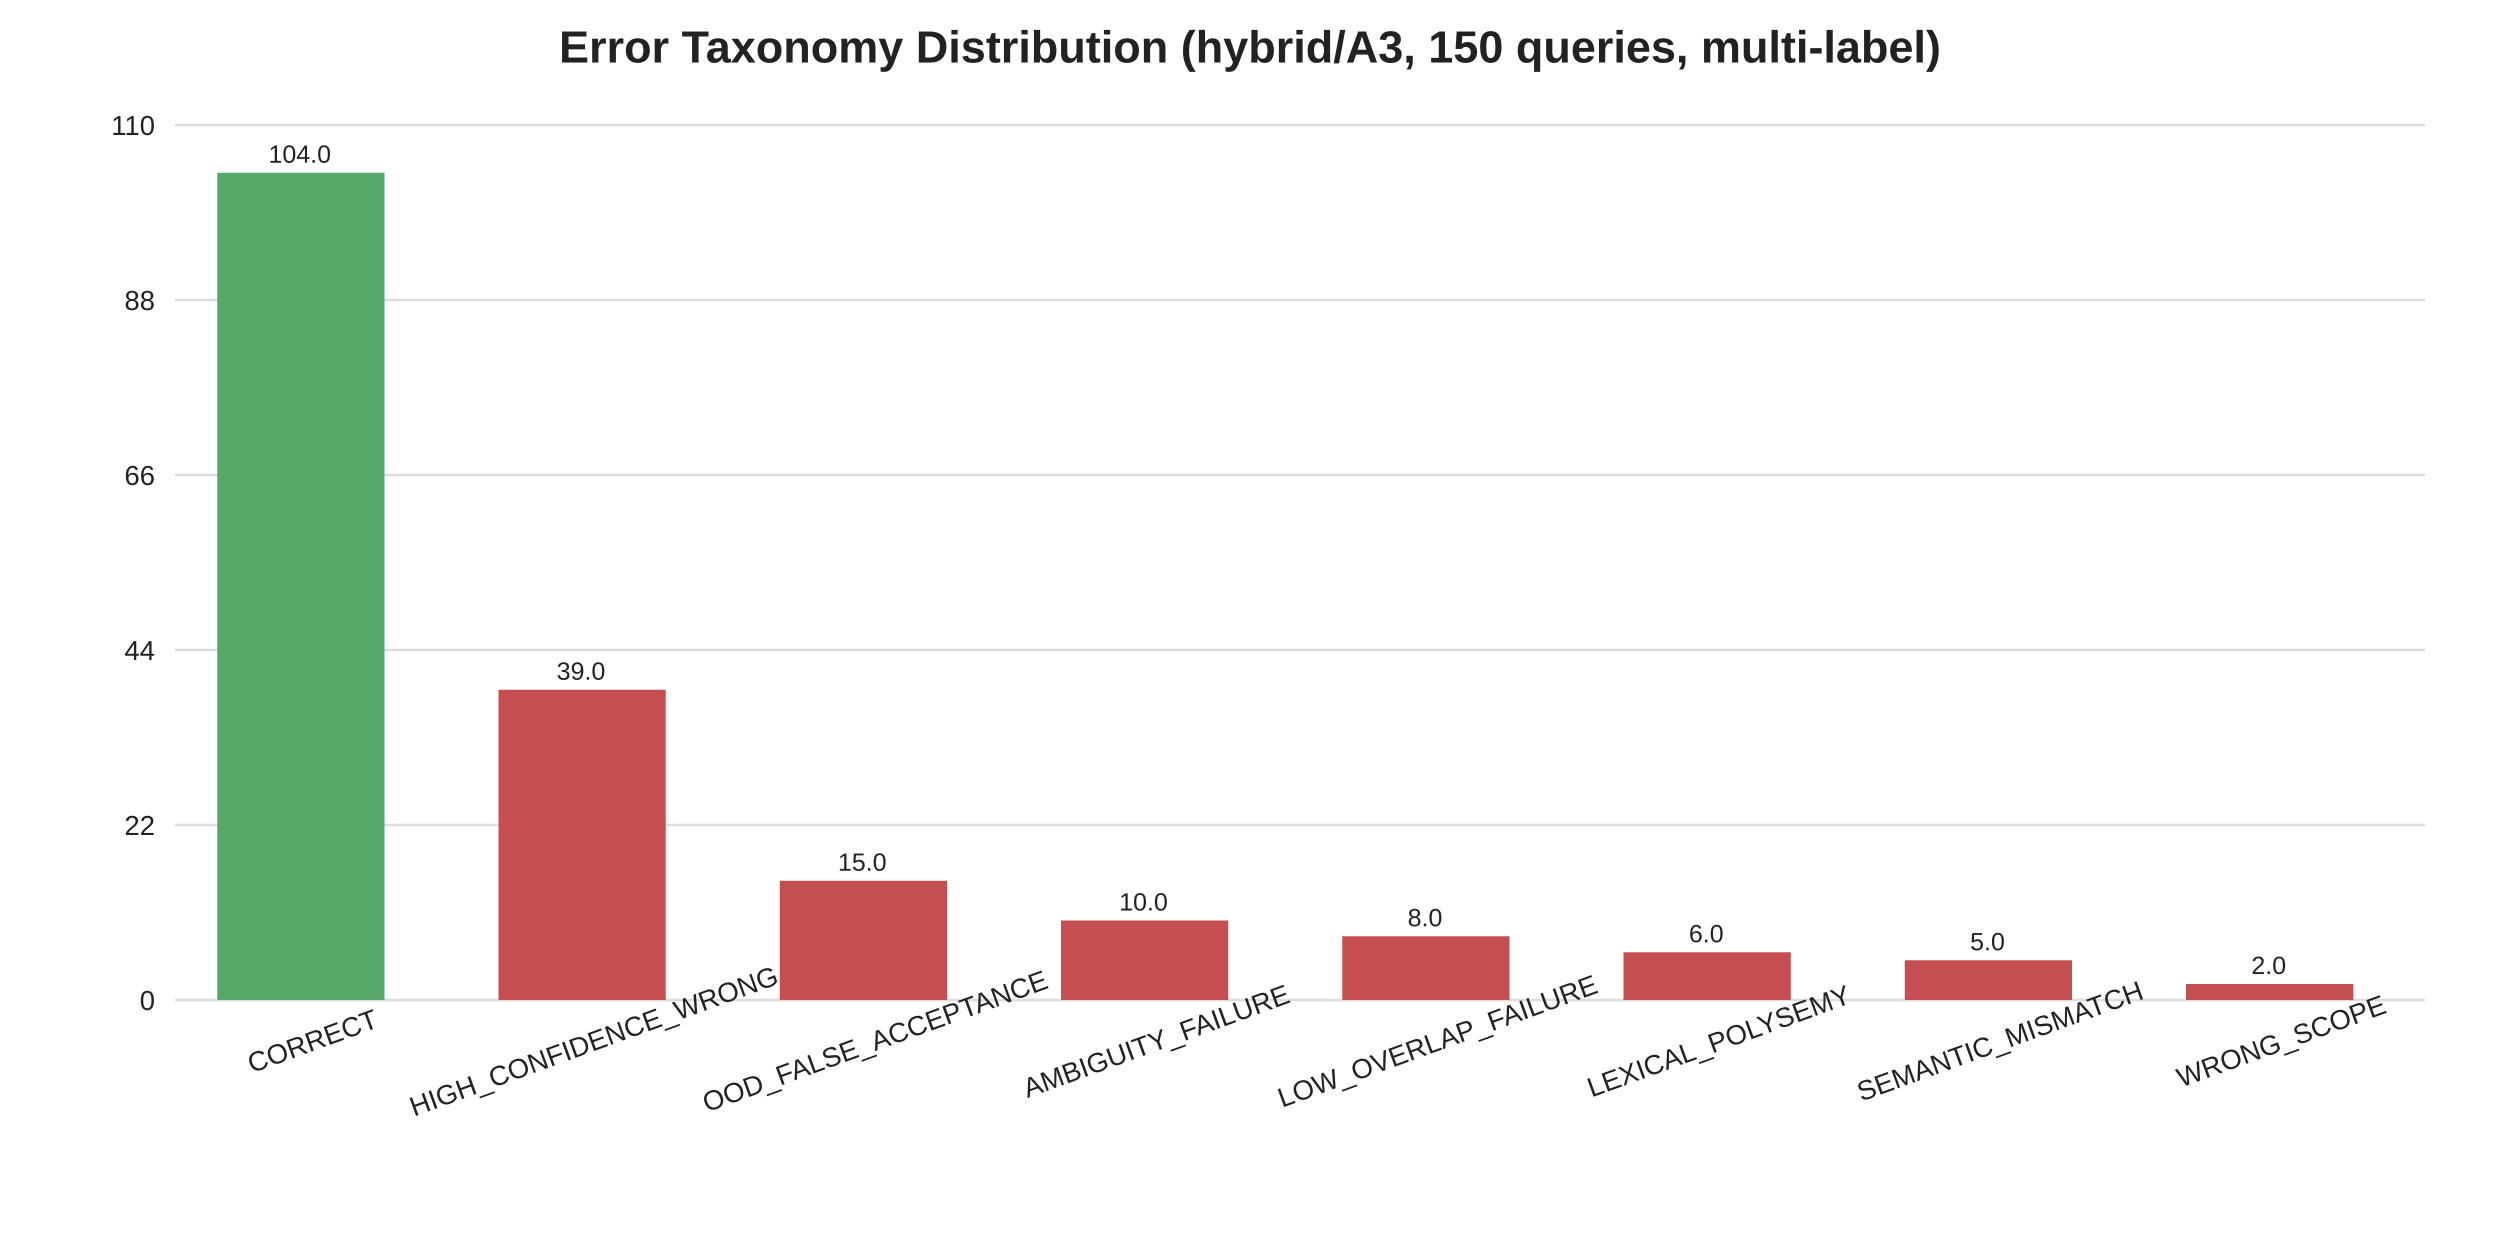
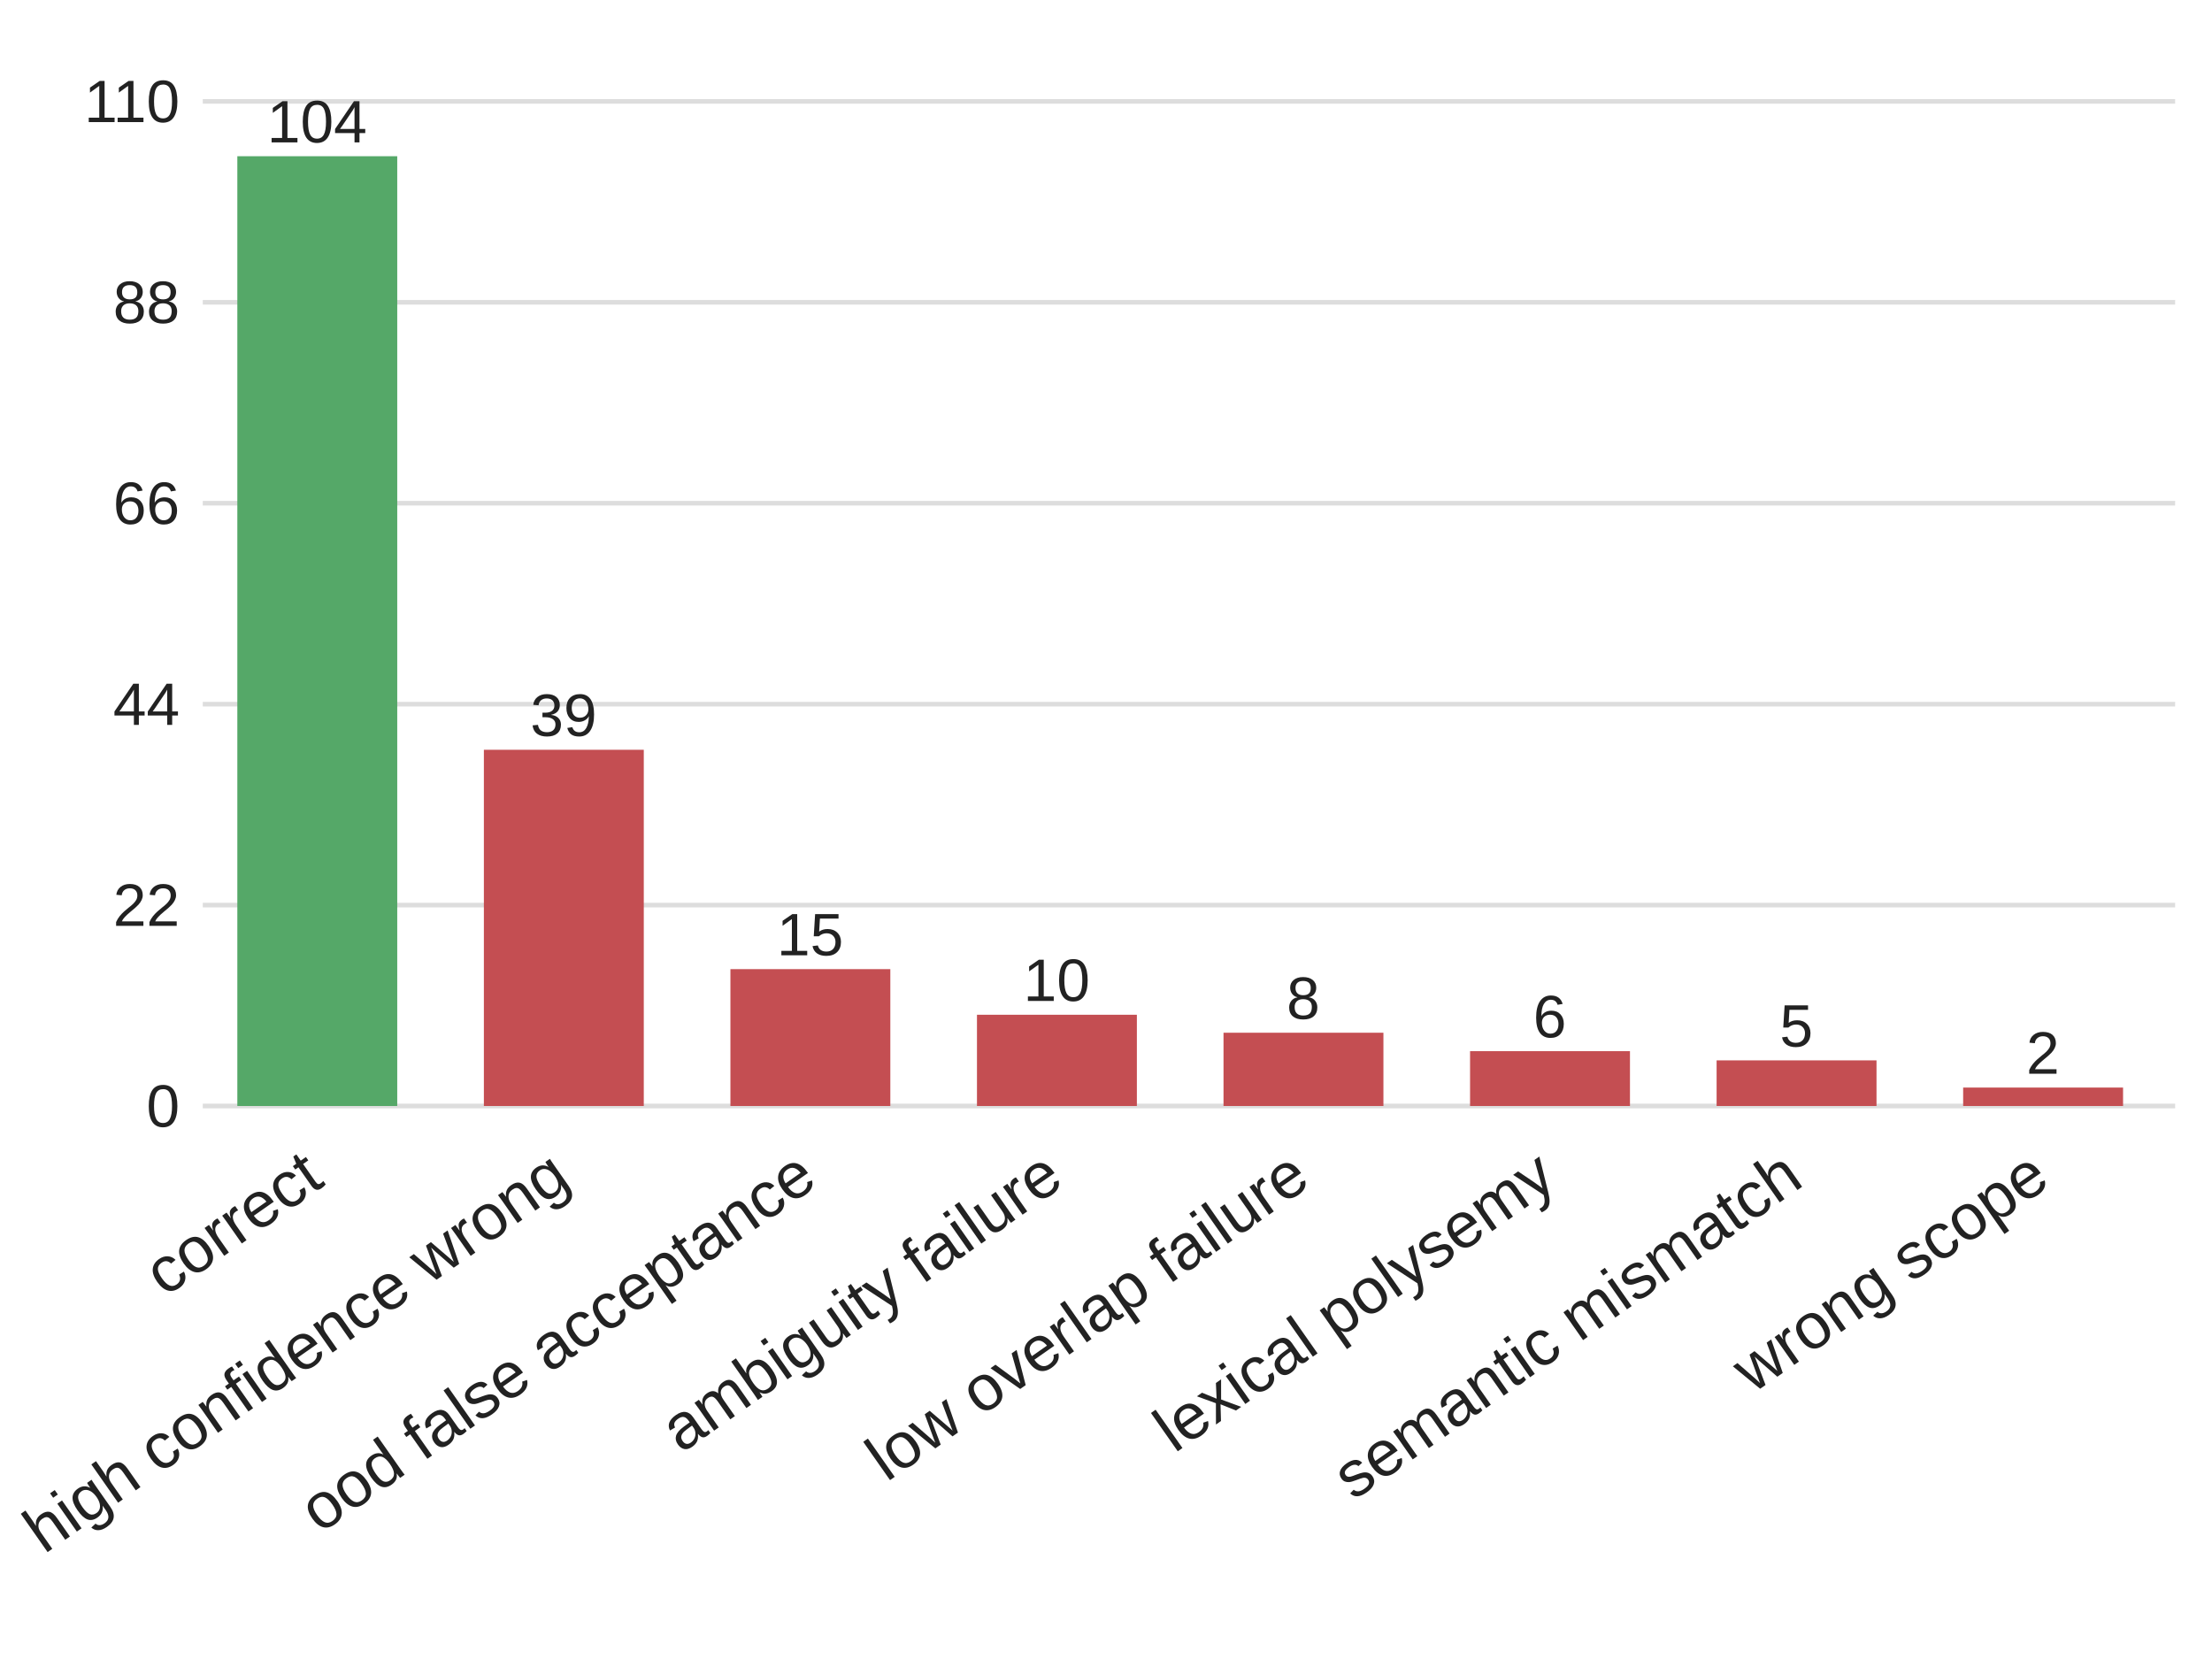
- <svg xmlns="http://www.w3.org/2000/svg" viewBox="0 0 1000 500" font-family="Arial, sans-serif">
-   <rect width="1000" height="500" fill="white" />
-   <text x="500" y="25" text-anchor="middle" font-size="18" font-weight="bold" fill="#222222">Error Taxonomy Distribution (hybrid/A3, 150 queries, multi-label)</text>
-   <line x1="70" y1="400" x2="970" y2="400" stroke="#DDDDDD" stroke-width="1" />
-   <text x="62" y="404" text-anchor="end" font-size="11" fill="#222222">0</text>
-   <line x1="70" y1="330" x2="970" y2="330" stroke="#DDDDDD" stroke-width="1" />
-   <text x="62" y="334" text-anchor="end" font-size="11" fill="#222222">22</text>
-   <line x1="70" y1="260" x2="970" y2="260" stroke="#DDDDDD" stroke-width="1" />
-   <text x="62" y="264" text-anchor="end" font-size="11" fill="#222222">44</text>
-   <line x1="70" y1="190" x2="970" y2="190" stroke="#DDDDDD" stroke-width="1" />
-   <text x="62" y="194" text-anchor="end" font-size="11" fill="#222222">66</text>
-   <line x1="70" y1="120" x2="970" y2="120" stroke="#DDDDDD" stroke-width="1" />
-   <text x="62" y="124" text-anchor="end" font-size="11" fill="#222222">88</text>
-   <line x1="70" y1="50" x2="970" y2="50" stroke="#DDDDDD" stroke-width="1" />
-   <text x="62" y="54" text-anchor="end" font-size="11" fill="#222222">110</text>
-   <rect x="86.9" y="69.1" width="66.9" height="330.9" fill="#55A868" />
-   <text x="119.9" y="65.1" text-anchor="middle" font-size="10" fill="#222222">104.0</text>
-   <text x="126.3" y="420" text-anchor="middle" font-size="11" fill="#222222" transform="rotate(-20 126.3 420)">CORRECT</text>
-   <rect x="199.4" y="275.9" width="66.9" height="124.1" fill="#C44E52" />
-   <text x="232.4" y="271.9" text-anchor="middle" font-size="10" fill="#222222">39.0</text>
-   <text x="238.8" y="420" text-anchor="middle" font-size="11" fill="#222222" transform="rotate(-20 238.8 420)">HIGH_CONFIDENCE_WRONG</text>
-   <rect x="311.9" y="352.3" width="66.9" height="47.7" fill="#C44E52" />
-   <text x="344.9" y="348.3" text-anchor="middle" font-size="10" fill="#222222">15.0</text>
-   <text x="351.3" y="420" text-anchor="middle" font-size="11" fill="#222222" transform="rotate(-20 351.3 420)">OOD_FALSE_ACCEPTANCE</text>
-   <rect x="424.4" y="368.2" width="66.9" height="31.8" fill="#C44E52" />
-   <text x="457.4" y="364.2" text-anchor="middle" font-size="10" fill="#222222">10.0</text>
-   <text x="463.8" y="420" text-anchor="middle" font-size="11" fill="#222222" transform="rotate(-20 463.8 420)">AMBIGUITY_FAILURE</text>
-   <rect x="536.9" y="374.5" width="66.9" height="25.5" fill="#C44E52" />
-   <text x="570.0" y="370.5" text-anchor="middle" font-size="10" fill="#222222">8.0</text>
-   <text x="576.3" y="420" text-anchor="middle" font-size="11" fill="#222222" transform="rotate(-20 576.3 420)">LOW_OVERLAP_FAILURE</text>
-   <rect x="649.4" y="380.9" width="66.9" height="19.1" fill="#C44E52" />
-   <text x="682.5" y="376.9" text-anchor="middle" font-size="10" fill="#222222">6.0</text>
-   <text x="688.8" y="420" text-anchor="middle" font-size="11" fill="#222222" transform="rotate(-20 688.8 420)">LEXICAL_POLYSEMY</text>
-   <rect x="761.9" y="384.1" width="66.9" height="15.9" fill="#C44E52" />
-   <text x="795.0" y="380.1" text-anchor="middle" font-size="10" fill="#222222">5.0</text>
-   <text x="801.3" y="420" text-anchor="middle" font-size="11" fill="#222222" transform="rotate(-20 801.3 420)">SEMANTIC_MISMATCH</text>
-   <rect x="874.4" y="393.6" width="66.9" height="6.4" fill="#C44E52" />
-   <text x="907.5" y="389.6" text-anchor="middle" font-size="10" fill="#222222">2.0</text>
-   <text x="913.8" y="420" text-anchor="middle" font-size="11" fill="#222222" transform="rotate(-20 913.8 420)">WRONG_SCOPE</text>
+ <svg xmlns="http://www.w3.org/2000/svg" viewBox="0 0 480 360" font-family="Arial, Helvetica, sans-serif">
+   <rect width="480" height="360" fill="white" />
+   <line x1="44" y1="240" x2="472" y2="240" stroke="#DDDDDD" stroke-width="1" />
+   <text x="39" y="244.5" text-anchor="end" font-size="13" fill="#222222">0</text>
+   <line x1="44" y1="196.4" x2="472" y2="196.4" stroke="#DDDDDD" stroke-width="1" />
+   <text x="39" y="200.9" text-anchor="end" font-size="13" fill="#222222">22</text>
+   <line x1="44" y1="152.8" x2="472" y2="152.8" stroke="#DDDDDD" stroke-width="1" />
+   <text x="39" y="157.3" text-anchor="end" font-size="13" fill="#222222">44</text>
+   <line x1="44" y1="109.2" x2="472" y2="109.2" stroke="#DDDDDD" stroke-width="1" />
+   <text x="39" y="113.7" text-anchor="end" font-size="13" fill="#222222">66</text>
+   <line x1="44" y1="65.6" x2="472" y2="65.6" stroke="#DDDDDD" stroke-width="1" />
+   <text x="39" y="70.1" text-anchor="end" font-size="13" fill="#222222">88</text>
+   <line x1="44" y1="22" x2="472" y2="22" stroke="#DDDDDD" stroke-width="1" />
+   <text x="39" y="26.5" text-anchor="end" font-size="13" fill="#222222">110</text>
+   <rect x="51.5" y="33.9" width="34.7" height="206.1" fill="#55A868" />
+   <text x="68.8" y="30.9" text-anchor="middle" font-size="13" fill="#222222">104</text>
+   <text x="70.8" y="257" text-anchor="end" font-size="14" fill="#222222" transform="rotate(-35 70.8 257)">correct</text>
+   <rect x="105.0" y="162.7" width="34.7" height="77.3" fill="#C44E52" />
+   <text x="122.3" y="159.7" text-anchor="middle" font-size="13" fill="#222222">39</text>
+   <text x="124.3" y="257" text-anchor="end" font-size="14" fill="#222222" transform="rotate(-35 124.3 257)">high confidence wrong</text>
+   <rect x="158.5" y="210.3" width="34.7" height="29.7" fill="#C44E52" />
+   <text x="175.8" y="207.3" text-anchor="middle" font-size="13" fill="#222222">15</text>
+   <text x="177.8" y="257" text-anchor="end" font-size="14" fill="#222222" transform="rotate(-35 177.8 257)">ood false acceptance</text>
+   <rect x="212.0" y="220.2" width="34.7" height="19.8" fill="#C44E52" />
+   <text x="229.3" y="217.2" text-anchor="middle" font-size="13" fill="#222222">10</text>
+   <text x="231.3" y="257" text-anchor="end" font-size="14" fill="#222222" transform="rotate(-35 231.3 257)">ambiguity failure</text>
+   <rect x="265.5" y="224.1" width="34.7" height="15.9" fill="#C44E52" />
+   <text x="282.8" y="221.1" text-anchor="middle" font-size="13" fill="#222222">8</text>
+   <text x="284.8" y="257" text-anchor="end" font-size="14" fill="#222222" transform="rotate(-35 284.8 257)">low overlap failure</text>
+   <rect x="319.0" y="228.1" width="34.7" height="11.9" fill="#C44E52" />
+   <text x="336.3" y="225.1" text-anchor="middle" font-size="13" fill="#222222">6</text>
+   <text x="338.3" y="257" text-anchor="end" font-size="14" fill="#222222" transform="rotate(-35 338.3 257)">lexical polysemy</text>
+   <rect x="372.5" y="230.1" width="34.7" height="9.9" fill="#C44E52" />
+   <text x="389.8" y="227.1" text-anchor="middle" font-size="13" fill="#222222">5</text>
+   <text x="391.8" y="257" text-anchor="end" font-size="14" fill="#222222" transform="rotate(-35 391.8 257)">semantic mismatch</text>
+   <rect x="426.0" y="236.0" width="34.7" height="4.0" fill="#C44E52" />
+   <text x="443.3" y="233.0" text-anchor="middle" font-size="13" fill="#222222">2</text>
+   <text x="445.3" y="257" text-anchor="end" font-size="14" fill="#222222" transform="rotate(-35 445.3 257)">wrong scope</text>
</svg>
